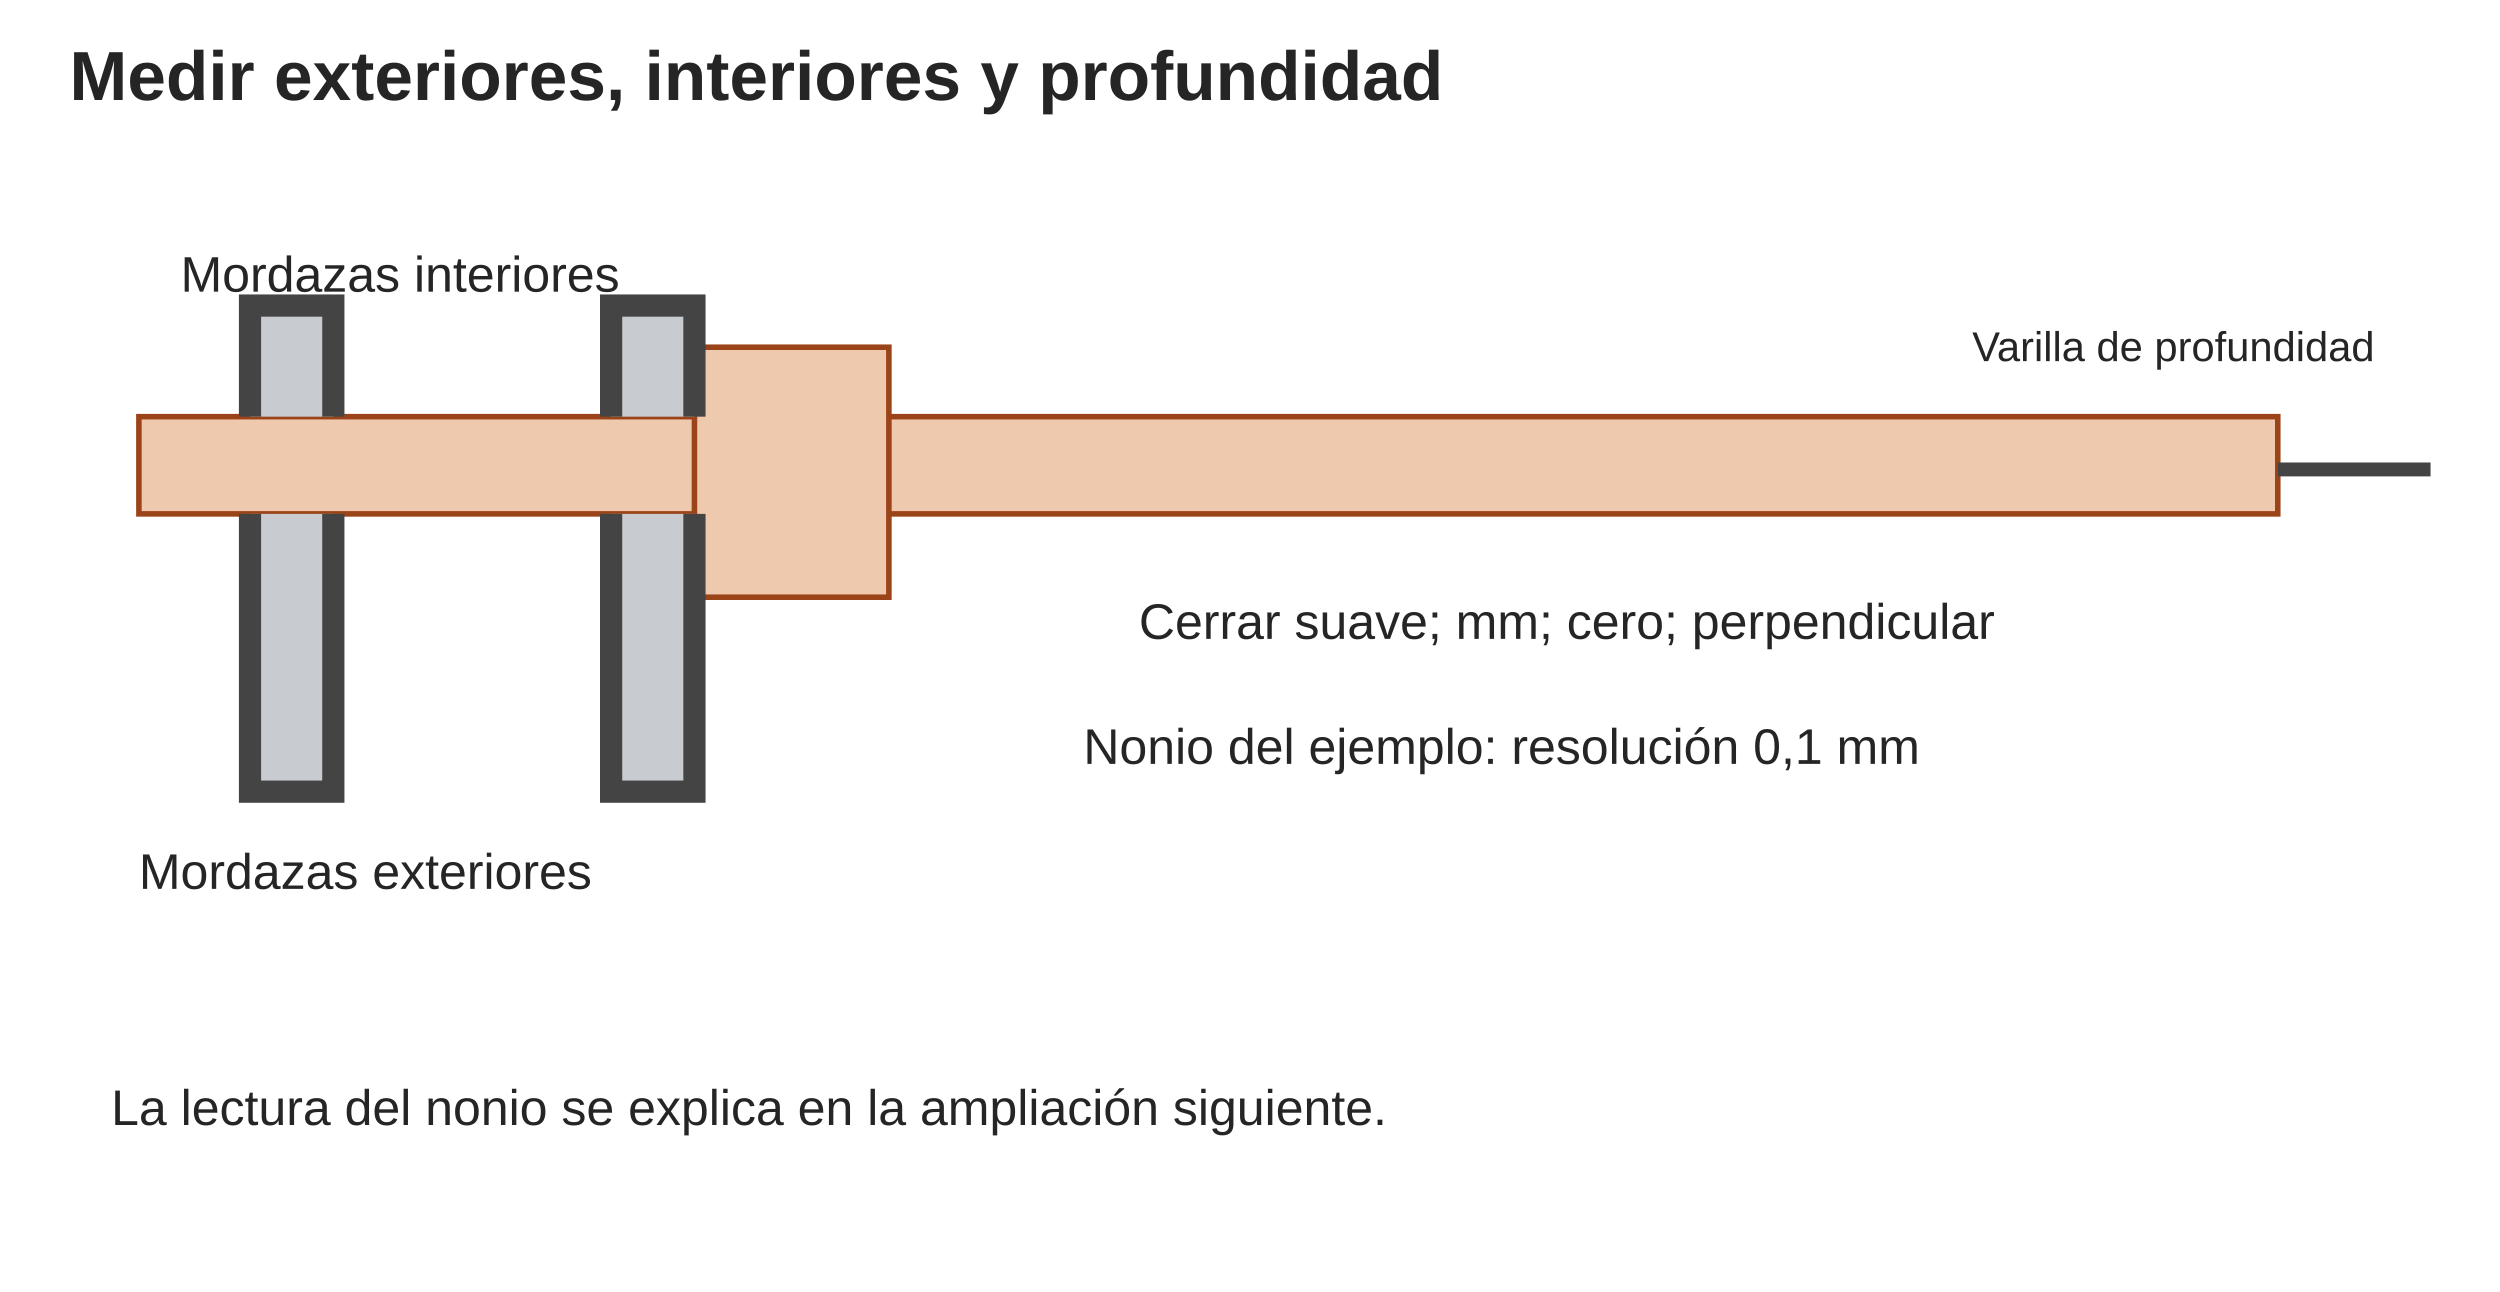
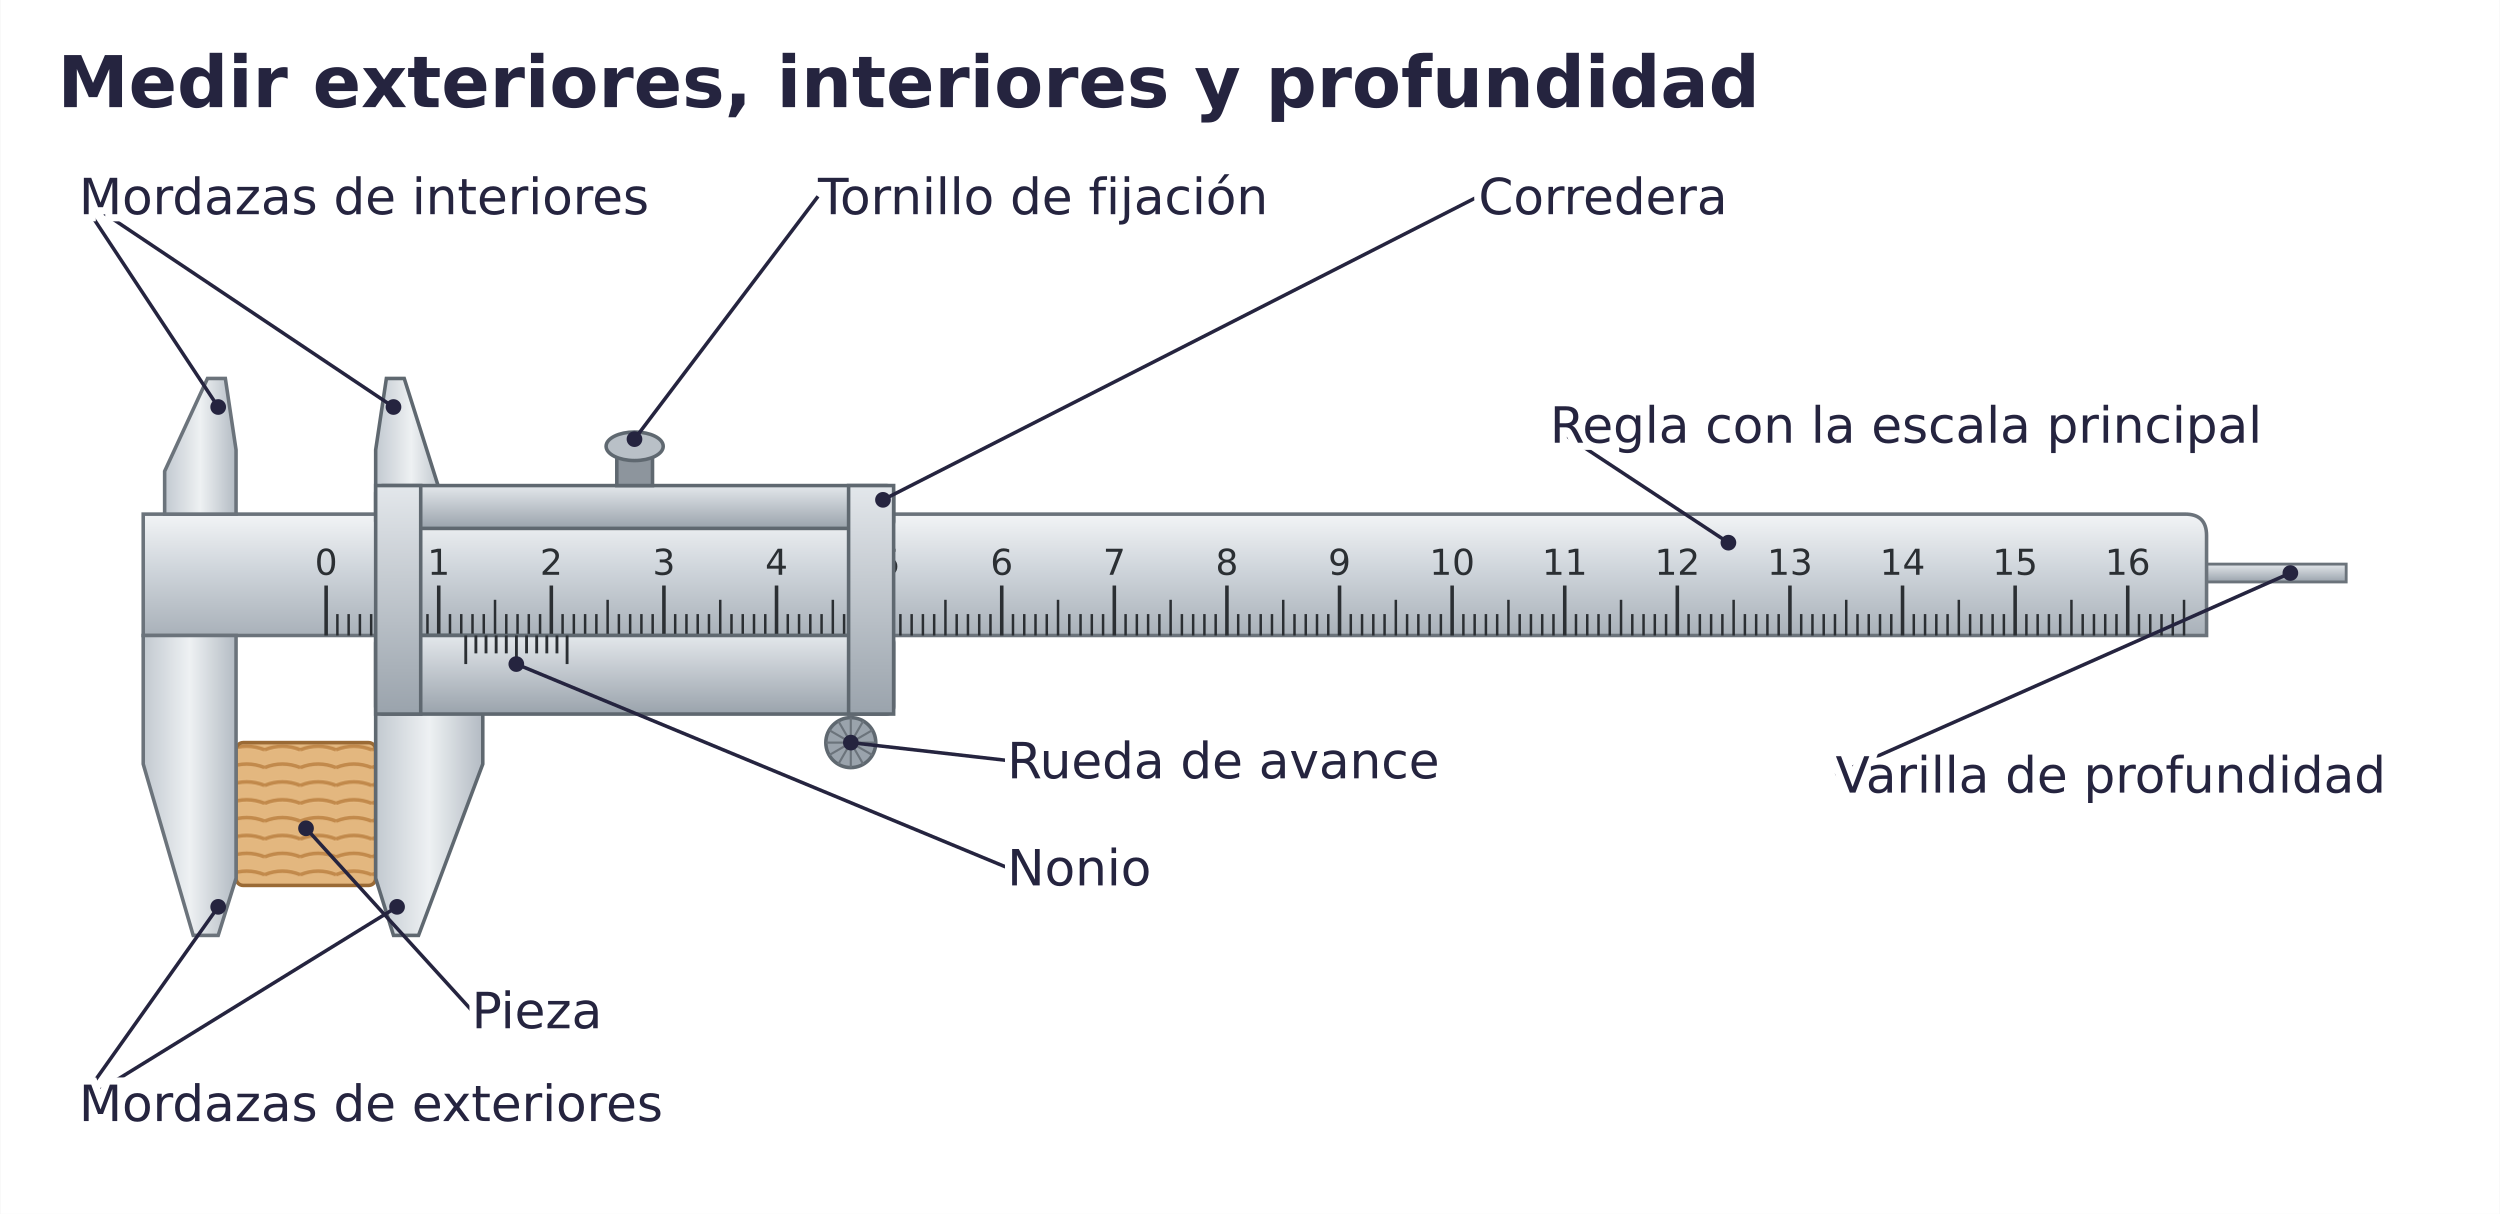
- <svg xmlns="http://www.w3.org/2000/svg" width="900" height="465" viewBox="0 0 900 465" role="img">
-   <defs>
-     <marker id="arr" markerWidth="8" markerHeight="8" refX="7" refY="4" orient="auto-start-reverse" markerUnits="userSpaceOnUse">
-       <path d="M0,0 L8,4 L0,8Z" fill="#453f93" />
-     </marker>
-     <pattern id="capas" width="8" height="10" patternUnits="userSpaceOnUse">
-       <rect width="8" height="10" fill="#eec9ad" />
-       <path d="M0 9H8" stroke="#9c4419" />
-     </pattern>
-   </defs>
-   <style>text{font-family:Arial,sans-serif;fill:#252525;font-size:18px}.titulo{font-size:25px;font-weight:bold}.small{font-size:15px}.pieza{fill:#eec9ad;stroke:#9c4419;stroke-width:2}.hueco{fill:#e7f2fa;stroke:#367da5;stroke-width:2;stroke-dasharray:6 4}.cota{fill:none;stroke:#453f93;stroke-width:2;marker-start:url(#arr);marker-end:url(#arr)}.flecha{fill:none;stroke:#453f93;stroke-width:3;marker-end:url(#arr)}.mal{fill:#fde5e3;stroke:#a32929;stroke-width:2}</style>
-   <rect width="100%" height="100%" fill="white" />
-   <text x="25" y="36" class="titulo">Medir exteriores, interiores y profundidad</text>
-   <rect x="50" y="150" width="770" height="35" class="pieza" />
-   <rect x="250" y="125" width="70" height="90" class="pieza" />
-   <text x="65" y="105" class="">Mordazas interiores</text>
-   <path d="M90 150V110H120V150 M250 150V110H220V150 M90 185V285H120V185 M250 185V285H220V185" stroke="#444" fill="#c8cbd0" stroke-width="8" />
-   <text x="50" y="320" class="">Mordazas exteriores</text>
-   <path d="M820 169H875" stroke="#444" stroke-width="5" />
-   <text x="710" y="130" class="small">Varilla de profundidad</text>
-   <text x="410" y="230" class="">Cerrar suave; mm; cero; perpendicular</text>
-   <text x="390" y="275" class="">Nonio del ejemplo: resolución 0,1 mm</text>
-   <text x="40" y="405">La lectura del nonio se explica en la ampliación siguiente.</text>
+ <svg xmlns="http://www.w3.org/2000/svg" width="900" height="437" viewBox="0 0 700 340" role="img">
+   <rect width="700" height="340" fill="#fff" />
+   <g font-family="Verdana,'DejaVu Sans',Arial,sans-serif">
+     <text x="16" y="30" font-size="20" font-weight="bold" fill="#25243f">Medir exteriores, interiores y profundidad</text>
+     <g transform="translate(14,82)">
+       <defs>
+         <linearGradient id="ac" x1="0" y1="0" x2="0" y2="1">
+           <stop offset="0" stop-color="#f2f4f6" />
+           <stop offset=".45" stop-color="#cfd5db" />
+           <stop offset="1" stop-color="#a9b1b9" />
+         </linearGradient>
+         <linearGradient id="ac2" x1="0" y1="0" x2="0" y2="1">
+           <stop offset="0" stop-color="#e3e7eb" />
+           <stop offset="1" stop-color="#9aa3ac" />
+         </linearGradient>
+         <linearGradient id="acv" x1="0" y1="0" x2="1" y2="0">
+           <stop offset="0" stop-color="#c2c9d0" />
+           <stop offset=".5" stop-color="#eef1f3" />
+           <stop offset="1" stop-color="#b3bbc3" />
+         </linearGradient>
+         <pattern id="mad" width="10" height="10" patternUnits="userSpaceOnUse">
+           <rect width="10" height="10" fill="#e3b77f" />
+           <path d="M0 3 Q5 1 10 3 M0 8 Q5 6 10 8" stroke="#c28a4c" fill="none" />
+         </pattern>
+       </defs>
+       <rect x="599.923" y="76" width="43.108" height="5" fill="url(#ac2)" stroke="#6b737b" stroke-width=".8" />
+       <rect x="52" y="126" width="39.108" height="40" rx="2" fill="url(#mad)" stroke="#9a6a35" />
+       <path d="M26 62 H597.923 Q603.923 62 603.923 68 V96 H26Z" fill="url(#ac)" stroke="#6b737b" />
+       <line x1="77.231" y1="96" x2="77.231" y2="82" stroke="#2b2f33" stroke-width="1" />
+       <text x="77.231" y="79" font-size="10" fill="#2b2f33" text-anchor="middle">0</text>
+       <line x1="80.385" y1="96" x2="80.385" y2="90" stroke="#2b2f33" stroke-width="0.7" />
+       <line x1="83.538" y1="96" x2="83.538" y2="90" stroke="#2b2f33" stroke-width="0.7" />
+       <line x1="86.692" y1="96" x2="86.692" y2="90" stroke="#2b2f33" stroke-width="0.7" />
+       <line x1="89.846" y1="96" x2="89.846" y2="90" stroke="#2b2f33" stroke-width="0.7" />
+       <line x1="93" y1="96" x2="93" y2="86" stroke="#2b2f33" stroke-width="0.7" />
+       <line x1="96.154" y1="96" x2="96.154" y2="90" stroke="#2b2f33" stroke-width="0.7" />
+       <line x1="99.308" y1="96" x2="99.308" y2="90" stroke="#2b2f33" stroke-width="0.7" />
+       <line x1="102.462" y1="96" x2="102.462" y2="90" stroke="#2b2f33" stroke-width="0.7" />
+       <line x1="105.615" y1="96" x2="105.615" y2="90" stroke="#2b2f33" stroke-width="0.7" />
+       <line x1="108.769" y1="96" x2="108.769" y2="82" stroke="#2b2f33" stroke-width="1" />
+       <text x="108.769" y="79" font-size="10" fill="#2b2f33" text-anchor="middle">1</text>
+       <line x1="111.923" y1="96" x2="111.923" y2="90" stroke="#2b2f33" stroke-width="0.7" />
+       <line x1="115.077" y1="96" x2="115.077" y2="90" stroke="#2b2f33" stroke-width="0.7" />
+       <line x1="118.231" y1="96" x2="118.231" y2="90" stroke="#2b2f33" stroke-width="0.7" />
+       <line x1="121.385" y1="96" x2="121.385" y2="90" stroke="#2b2f33" stroke-width="0.7" />
+       <line x1="124.538" y1="96" x2="124.538" y2="86" stroke="#2b2f33" stroke-width="0.7" />
+       <line x1="127.692" y1="96" x2="127.692" y2="90" stroke="#2b2f33" stroke-width="0.7" />
+       <line x1="130.846" y1="96" x2="130.846" y2="90" stroke="#2b2f33" stroke-width="0.7" />
+       <line x1="134" y1="96" x2="134" y2="90" stroke="#2b2f33" stroke-width="0.7" />
+       <line x1="137.154" y1="96" x2="137.154" y2="90" stroke="#2b2f33" stroke-width="0.7" />
+       <line x1="140.308" y1="96" x2="140.308" y2="82" stroke="#2b2f33" stroke-width="1" />
+       <text x="140.308" y="79" font-size="10" fill="#2b2f33" text-anchor="middle">2</text>
+       <line x1="143.462" y1="96" x2="143.462" y2="90" stroke="#2b2f33" stroke-width="0.7" />
+       <line x1="146.615" y1="96" x2="146.615" y2="90" stroke="#2b2f33" stroke-width="0.7" />
+       <line x1="149.769" y1="96" x2="149.769" y2="90" stroke="#2b2f33" stroke-width="0.7" />
+       <line x1="152.923" y1="96" x2="152.923" y2="90" stroke="#2b2f33" stroke-width="0.7" />
+       <line x1="156.077" y1="96" x2="156.077" y2="86" stroke="#2b2f33" stroke-width="0.7" />
+       <line x1="159.231" y1="96" x2="159.231" y2="90" stroke="#2b2f33" stroke-width="0.7" />
+       <line x1="162.385" y1="96" x2="162.385" y2="90" stroke="#2b2f33" stroke-width="0.7" />
+       <line x1="165.538" y1="96" x2="165.538" y2="90" stroke="#2b2f33" stroke-width="0.7" />
+       <line x1="168.692" y1="96" x2="168.692" y2="90" stroke="#2b2f33" stroke-width="0.7" />
+       <line x1="171.846" y1="96" x2="171.846" y2="82" stroke="#2b2f33" stroke-width="1" />
+       <text x="171.846" y="79" font-size="10" fill="#2b2f33" text-anchor="middle">3</text>
+       <line x1="175" y1="96" x2="175" y2="90" stroke="#2b2f33" stroke-width="0.7" />
+       <line x1="178.154" y1="96" x2="178.154" y2="90" stroke="#2b2f33" stroke-width="0.7" />
+       <line x1="181.308" y1="96" x2="181.308" y2="90" stroke="#2b2f33" stroke-width="0.7" />
+       <line x1="184.462" y1="96" x2="184.462" y2="90" stroke="#2b2f33" stroke-width="0.7" />
+       <line x1="187.615" y1="96" x2="187.615" y2="86" stroke="#2b2f33" stroke-width="0.7" />
+       <line x1="190.769" y1="96" x2="190.769" y2="90" stroke="#2b2f33" stroke-width="0.7" />
+       <line x1="193.923" y1="96" x2="193.923" y2="90" stroke="#2b2f33" stroke-width="0.7" />
+       <line x1="197.077" y1="96" x2="197.077" y2="90" stroke="#2b2f33" stroke-width="0.7" />
+       <line x1="200.231" y1="96" x2="200.231" y2="90" stroke="#2b2f33" stroke-width="0.7" />
+       <line x1="203.385" y1="96" x2="203.385" y2="82" stroke="#2b2f33" stroke-width="1" />
+       <text x="203.385" y="79" font-size="10" fill="#2b2f33" text-anchor="middle">4</text>
+       <line x1="206.538" y1="96" x2="206.538" y2="90" stroke="#2b2f33" stroke-width="0.7" />
+       <line x1="209.692" y1="96" x2="209.692" y2="90" stroke="#2b2f33" stroke-width="0.7" />
+       <line x1="212.846" y1="96" x2="212.846" y2="90" stroke="#2b2f33" stroke-width="0.7" />
+       <line x1="216" y1="96" x2="216" y2="90" stroke="#2b2f33" stroke-width="0.7" />
+       <line x1="219.154" y1="96" x2="219.154" y2="86" stroke="#2b2f33" stroke-width="0.7" />
+       <line x1="222.308" y1="96" x2="222.308" y2="90" stroke="#2b2f33" stroke-width="0.7" />
+       <line x1="225.462" y1="96" x2="225.462" y2="90" stroke="#2b2f33" stroke-width="0.7" />
+       <line x1="228.615" y1="96" x2="228.615" y2="90" stroke="#2b2f33" stroke-width="0.7" />
+       <line x1="231.769" y1="96" x2="231.769" y2="90" stroke="#2b2f33" stroke-width="0.7" />
+       <line x1="234.923" y1="96" x2="234.923" y2="82" stroke="#2b2f33" stroke-width="1" />
+       <text x="234.923" y="79" font-size="10" fill="#2b2f33" text-anchor="middle">5</text>
+       <line x1="238.077" y1="96" x2="238.077" y2="90" stroke="#2b2f33" stroke-width="0.7" />
+       <line x1="241.231" y1="96" x2="241.231" y2="90" stroke="#2b2f33" stroke-width="0.7" />
+       <line x1="244.385" y1="96" x2="244.385" y2="90" stroke="#2b2f33" stroke-width="0.7" />
+       <line x1="247.538" y1="96" x2="247.538" y2="90" stroke="#2b2f33" stroke-width="0.7" />
+       <line x1="250.692" y1="96" x2="250.692" y2="86" stroke="#2b2f33" stroke-width="0.7" />
+       <line x1="253.846" y1="96" x2="253.846" y2="90" stroke="#2b2f33" stroke-width="0.7" />
+       <line x1="257" y1="96" x2="257" y2="90" stroke="#2b2f33" stroke-width="0.7" />
+       <line x1="260.154" y1="96" x2="260.154" y2="90" stroke="#2b2f33" stroke-width="0.7" />
+       <line x1="263.308" y1="96" x2="263.308" y2="90" stroke="#2b2f33" stroke-width="0.7" />
+       <line x1="266.462" y1="96" x2="266.462" y2="82" stroke="#2b2f33" stroke-width="1" />
+       <text x="266.462" y="79" font-size="10" fill="#2b2f33" text-anchor="middle">6</text>
+       <line x1="269.615" y1="96" x2="269.615" y2="90" stroke="#2b2f33" stroke-width="0.7" />
+       <line x1="272.769" y1="96" x2="272.769" y2="90" stroke="#2b2f33" stroke-width="0.7" />
+       <line x1="275.923" y1="96" x2="275.923" y2="90" stroke="#2b2f33" stroke-width="0.7" />
+       <line x1="279.077" y1="96" x2="279.077" y2="90" stroke="#2b2f33" stroke-width="0.7" />
+       <line x1="282.231" y1="96" x2="282.231" y2="86" stroke="#2b2f33" stroke-width="0.7" />
+       <line x1="285.385" y1="96" x2="285.385" y2="90" stroke="#2b2f33" stroke-width="0.7" />
+       <line x1="288.538" y1="96" x2="288.538" y2="90" stroke="#2b2f33" stroke-width="0.7" />
+       <line x1="291.692" y1="96" x2="291.692" y2="90" stroke="#2b2f33" stroke-width="0.7" />
+       <line x1="294.846" y1="96" x2="294.846" y2="90" stroke="#2b2f33" stroke-width="0.7" />
+       <line x1="298" y1="96" x2="298" y2="82" stroke="#2b2f33" stroke-width="1" />
+       <text x="298" y="79" font-size="10" fill="#2b2f33" text-anchor="middle">7</text>
+       <line x1="301.154" y1="96" x2="301.154" y2="90" stroke="#2b2f33" stroke-width="0.7" />
+       <line x1="304.308" y1="96" x2="304.308" y2="90" stroke="#2b2f33" stroke-width="0.7" />
+       <line x1="307.462" y1="96" x2="307.462" y2="90" stroke="#2b2f33" stroke-width="0.7" />
+       <line x1="310.615" y1="96" x2="310.615" y2="90" stroke="#2b2f33" stroke-width="0.7" />
+       <line x1="313.769" y1="96" x2="313.769" y2="86" stroke="#2b2f33" stroke-width="0.7" />
+       <line x1="316.923" y1="96" x2="316.923" y2="90" stroke="#2b2f33" stroke-width="0.7" />
+       <line x1="320.077" y1="96" x2="320.077" y2="90" stroke="#2b2f33" stroke-width="0.7" />
+       <line x1="323.231" y1="96" x2="323.231" y2="90" stroke="#2b2f33" stroke-width="0.7" />
+       <line x1="326.385" y1="96" x2="326.385" y2="90" stroke="#2b2f33" stroke-width="0.7" />
+       <line x1="329.538" y1="96" x2="329.538" y2="82" stroke="#2b2f33" stroke-width="1" />
+       <text x="329.538" y="79" font-size="10" fill="#2b2f33" text-anchor="middle">8</text>
+       <line x1="332.692" y1="96" x2="332.692" y2="90" stroke="#2b2f33" stroke-width="0.7" />
+       <line x1="335.846" y1="96" x2="335.846" y2="90" stroke="#2b2f33" stroke-width="0.7" />
+       <line x1="339" y1="96" x2="339" y2="90" stroke="#2b2f33" stroke-width="0.7" />
+       <line x1="342.154" y1="96" x2="342.154" y2="90" stroke="#2b2f33" stroke-width="0.7" />
+       <line x1="345.308" y1="96" x2="345.308" y2="86" stroke="#2b2f33" stroke-width="0.7" />
+       <line x1="348.462" y1="96" x2="348.462" y2="90" stroke="#2b2f33" stroke-width="0.7" />
+       <line x1="351.615" y1="96" x2="351.615" y2="90" stroke="#2b2f33" stroke-width="0.7" />
+       <line x1="354.769" y1="96" x2="354.769" y2="90" stroke="#2b2f33" stroke-width="0.7" />
+       <line x1="357.923" y1="96" x2="357.923" y2="90" stroke="#2b2f33" stroke-width="0.7" />
+       <line x1="361.077" y1="96" x2="361.077" y2="82" stroke="#2b2f33" stroke-width="1" />
+       <text x="361.077" y="79" font-size="10" fill="#2b2f33" text-anchor="middle">9</text>
+       <line x1="364.231" y1="96" x2="364.231" y2="90" stroke="#2b2f33" stroke-width="0.7" />
+       <line x1="367.385" y1="96" x2="367.385" y2="90" stroke="#2b2f33" stroke-width="0.7" />
+       <line x1="370.538" y1="96" x2="370.538" y2="90" stroke="#2b2f33" stroke-width="0.7" />
+       <line x1="373.692" y1="96" x2="373.692" y2="90" stroke="#2b2f33" stroke-width="0.7" />
+       <line x1="376.846" y1="96" x2="376.846" y2="86" stroke="#2b2f33" stroke-width="0.7" />
+       <line x1="380" y1="96" x2="380" y2="90" stroke="#2b2f33" stroke-width="0.7" />
+       <line x1="383.154" y1="96" x2="383.154" y2="90" stroke="#2b2f33" stroke-width="0.7" />
+       <line x1="386.308" y1="96" x2="386.308" y2="90" stroke="#2b2f33" stroke-width="0.7" />
+       <line x1="389.462" y1="96" x2="389.462" y2="90" stroke="#2b2f33" stroke-width="0.7" />
+       <line x1="392.615" y1="96" x2="392.615" y2="82" stroke="#2b2f33" stroke-width="1" />
+       <text x="392.615" y="79" font-size="10" fill="#2b2f33" text-anchor="middle">10</text>
+       <line x1="395.769" y1="96" x2="395.769" y2="90" stroke="#2b2f33" stroke-width="0.7" />
+       <line x1="398.923" y1="96" x2="398.923" y2="90" stroke="#2b2f33" stroke-width="0.7" />
+       <line x1="402.077" y1="96" x2="402.077" y2="90" stroke="#2b2f33" stroke-width="0.7" />
+       <line x1="405.231" y1="96" x2="405.231" y2="90" stroke="#2b2f33" stroke-width="0.7" />
+       <line x1="408.385" y1="96" x2="408.385" y2="86" stroke="#2b2f33" stroke-width="0.7" />
+       <line x1="411.538" y1="96" x2="411.538" y2="90" stroke="#2b2f33" stroke-width="0.7" />
+       <line x1="414.692" y1="96" x2="414.692" y2="90" stroke="#2b2f33" stroke-width="0.7" />
+       <line x1="417.846" y1="96" x2="417.846" y2="90" stroke="#2b2f33" stroke-width="0.7" />
+       <line x1="421" y1="96" x2="421" y2="90" stroke="#2b2f33" stroke-width="0.7" />
+       <line x1="424.154" y1="96" x2="424.154" y2="82" stroke="#2b2f33" stroke-width="1" />
+       <text x="424.154" y="79" font-size="10" fill="#2b2f33" text-anchor="middle">11</text>
+       <line x1="427.308" y1="96" x2="427.308" y2="90" stroke="#2b2f33" stroke-width="0.7" />
+       <line x1="430.462" y1="96" x2="430.462" y2="90" stroke="#2b2f33" stroke-width="0.7" />
+       <line x1="433.615" y1="96" x2="433.615" y2="90" stroke="#2b2f33" stroke-width="0.7" />
+       <line x1="436.769" y1="96" x2="436.769" y2="90" stroke="#2b2f33" stroke-width="0.7" />
+       <line x1="439.923" y1="96" x2="439.923" y2="86" stroke="#2b2f33" stroke-width="0.7" />
+       <line x1="443.077" y1="96" x2="443.077" y2="90" stroke="#2b2f33" stroke-width="0.7" />
+       <line x1="446.231" y1="96" x2="446.231" y2="90" stroke="#2b2f33" stroke-width="0.7" />
+       <line x1="449.385" y1="96" x2="449.385" y2="90" stroke="#2b2f33" stroke-width="0.7" />
+       <line x1="452.538" y1="96" x2="452.538" y2="90" stroke="#2b2f33" stroke-width="0.7" />
+       <line x1="455.692" y1="96" x2="455.692" y2="82" stroke="#2b2f33" stroke-width="1" />
+       <text x="455.692" y="79" font-size="10" fill="#2b2f33" text-anchor="middle">12</text>
+       <line x1="458.846" y1="96" x2="458.846" y2="90" stroke="#2b2f33" stroke-width="0.7" />
+       <line x1="462" y1="96" x2="462" y2="90" stroke="#2b2f33" stroke-width="0.7" />
+       <line x1="465.154" y1="96" x2="465.154" y2="90" stroke="#2b2f33" stroke-width="0.7" />
+       <line x1="468.308" y1="96" x2="468.308" y2="90" stroke="#2b2f33" stroke-width="0.7" />
+       <line x1="471.462" y1="96" x2="471.462" y2="86" stroke="#2b2f33" stroke-width="0.7" />
+       <line x1="474.615" y1="96" x2="474.615" y2="90" stroke="#2b2f33" stroke-width="0.7" />
+       <line x1="477.769" y1="96" x2="477.769" y2="90" stroke="#2b2f33" stroke-width="0.7" />
+       <line x1="480.923" y1="96" x2="480.923" y2="90" stroke="#2b2f33" stroke-width="0.7" />
+       <line x1="484.077" y1="96" x2="484.077" y2="90" stroke="#2b2f33" stroke-width="0.7" />
+       <line x1="487.231" y1="96" x2="487.231" y2="82" stroke="#2b2f33" stroke-width="1" />
+       <text x="487.231" y="79" font-size="10" fill="#2b2f33" text-anchor="middle">13</text>
+       <line x1="490.385" y1="96" x2="490.385" y2="90" stroke="#2b2f33" stroke-width="0.7" />
+       <line x1="493.538" y1="96" x2="493.538" y2="90" stroke="#2b2f33" stroke-width="0.7" />
+       <line x1="496.692" y1="96" x2="496.692" y2="90" stroke="#2b2f33" stroke-width="0.7" />
+       <line x1="499.846" y1="96" x2="499.846" y2="90" stroke="#2b2f33" stroke-width="0.7" />
+       <line x1="503" y1="96" x2="503" y2="86" stroke="#2b2f33" stroke-width="0.7" />
+       <line x1="506.154" y1="96" x2="506.154" y2="90" stroke="#2b2f33" stroke-width="0.7" />
+       <line x1="509.308" y1="96" x2="509.308" y2="90" stroke="#2b2f33" stroke-width="0.7" />
+       <line x1="512.462" y1="96" x2="512.462" y2="90" stroke="#2b2f33" stroke-width="0.7" />
+       <line x1="515.615" y1="96" x2="515.615" y2="90" stroke="#2b2f33" stroke-width="0.7" />
+       <line x1="518.769" y1="96" x2="518.769" y2="82" stroke="#2b2f33" stroke-width="1" />
+       <text x="518.769" y="79" font-size="10" fill="#2b2f33" text-anchor="middle">14</text>
+       <line x1="521.923" y1="96" x2="521.923" y2="90" stroke="#2b2f33" stroke-width="0.7" />
+       <line x1="525.077" y1="96" x2="525.077" y2="90" stroke="#2b2f33" stroke-width="0.7" />
+       <line x1="528.231" y1="96" x2="528.231" y2="90" stroke="#2b2f33" stroke-width="0.7" />
+       <line x1="531.385" y1="96" x2="531.385" y2="90" stroke="#2b2f33" stroke-width="0.7" />
+       <line x1="534.538" y1="96" x2="534.538" y2="86" stroke="#2b2f33" stroke-width="0.7" />
+       <line x1="537.692" y1="96" x2="537.692" y2="90" stroke="#2b2f33" stroke-width="0.7" />
+       <line x1="540.846" y1="96" x2="540.846" y2="90" stroke="#2b2f33" stroke-width="0.7" />
+       <line x1="544" y1="96" x2="544" y2="90" stroke="#2b2f33" stroke-width="0.7" />
+       <line x1="547.154" y1="96" x2="547.154" y2="90" stroke="#2b2f33" stroke-width="0.7" />
+       <line x1="550.308" y1="96" x2="550.308" y2="82" stroke="#2b2f33" stroke-width="1" />
+       <text x="550.308" y="79" font-size="10" fill="#2b2f33" text-anchor="middle">15</text>
+       <line x1="553.462" y1="96" x2="553.462" y2="90" stroke="#2b2f33" stroke-width="0.7" />
+       <line x1="556.615" y1="96" x2="556.615" y2="90" stroke="#2b2f33" stroke-width="0.7" />
+       <line x1="559.769" y1="96" x2="559.769" y2="90" stroke="#2b2f33" stroke-width="0.7" />
+       <line x1="562.923" y1="96" x2="562.923" y2="90" stroke="#2b2f33" stroke-width="0.7" />
+       <line x1="566.077" y1="96" x2="566.077" y2="86" stroke="#2b2f33" stroke-width="0.7" />
+       <line x1="569.231" y1="96" x2="569.231" y2="90" stroke="#2b2f33" stroke-width="0.7" />
+       <line x1="572.385" y1="96" x2="572.385" y2="90" stroke="#2b2f33" stroke-width="0.7" />
+       <line x1="575.538" y1="96" x2="575.538" y2="90" stroke="#2b2f33" stroke-width="0.7" />
+       <line x1="578.692" y1="96" x2="578.692" y2="90" stroke="#2b2f33" stroke-width="0.7" />
+       <line x1="581.846" y1="96" x2="581.846" y2="82" stroke="#2b2f33" stroke-width="1" />
+       <text x="581.846" y="79" font-size="10" fill="#2b2f33" text-anchor="middle">16</text>
+       <line x1="585" y1="96" x2="585" y2="90" stroke="#2b2f33" stroke-width="0.7" />
+       <line x1="588.154" y1="96" x2="588.154" y2="90" stroke="#2b2f33" stroke-width="0.7" />
+       <line x1="591.308" y1="96" x2="591.308" y2="90" stroke="#2b2f33" stroke-width="0.7" />
+       <line x1="594.462" y1="96" x2="594.462" y2="90" stroke="#2b2f33" stroke-width="0.7" />
+       <line x1="597.615" y1="96" x2="597.615" y2="86" stroke="#2b2f33" stroke-width="0.7" />
+       <path d="M26 96 H52 V164 L47 180 H40 L26 132Z" fill="url(#acv)" stroke="#6b737b" />
+       <path d="M32 62 H52 V44 L49 24 H44 L32 50Z" fill="url(#acv)" stroke="#6b737b" />
+       <path d="M91.108 96 H121.108 V132 L103.108 180 H96.108 L91.108 164Z" fill="url(#acv)" stroke="#5f6870" />
+       <path d="M91.108 62 H111.108 L99.108 24 H94.108 L91.108 44Z" fill="url(#acv)" stroke="#5f6870" />
+       <rect x="91.108" y="54" width="145.077" height="12" rx="2" fill="url(#ac2)" stroke="#5f6870" />
+       <rect x="91.108" y="96" width="145.077" height="22" rx="2" fill="url(#ac2)" stroke="#5f6870" />
+       <rect x="91.108" y="54" width="12.615" height="64" fill="url(#ac2)" stroke="#5f6870" />
+       <rect x="223.569" y="54" width="12.615" height="64" fill="url(#ac2)" stroke="#5f6870" />
+       <line x1="116.338" y1="96" x2="116.338" y2="104" stroke="#2b2f33" stroke-width=".8" />
+       <line x1="119.177" y1="96" x2="119.177" y2="101" stroke="#2b2f33" stroke-width=".8" />
+       <line x1="122.015" y1="96" x2="122.015" y2="101" stroke="#2b2f33" stroke-width=".8" />
+       <line x1="124.854" y1="96" x2="124.854" y2="101" stroke="#2b2f33" stroke-width=".8" />
+       <line x1="127.692" y1="96" x2="127.692" y2="101" stroke="#2b2f33" stroke-width=".8" />
+       <line x1="130.531" y1="96" x2="130.531" y2="104" stroke="#2b2f33" stroke-width=".8" />
+       <line x1="133.369" y1="96" x2="133.369" y2="101" stroke="#2b2f33" stroke-width=".8" />
+       <line x1="136.208" y1="96" x2="136.208" y2="101" stroke="#2b2f33" stroke-width=".8" />
+       <line x1="139.046" y1="96" x2="139.046" y2="101" stroke="#2b2f33" stroke-width=".8" />
+       <line x1="141.885" y1="96" x2="141.885" y2="101" stroke="#2b2f33" stroke-width=".8" />
+       <line x1="144.723" y1="96" x2="144.723" y2="104" stroke="#2b2f33" stroke-width=".8" />
+       <rect x="158.646" y="44" width="10" height="10" fill="#8d959d" stroke="#5f6870" />
+       <ellipse cx="163.646" cy="43" rx="8" ry="4" fill="#b9c0c7" stroke="#5f6870" />
+       <circle cx="224.185" cy="126" r="7" fill="#9aa3ac" stroke="#5f6870" />
+       <line x1="217.185" y1="126" x2="231.185" y2="126" stroke="#6b737b" stroke-width=".6" />
+       <line x1="218.122" y1="122.5" x2="230.247" y2="129.5" stroke="#6b737b" stroke-width=".6" />
+       <line x1="220.685" y1="119.938" x2="227.685" y2="132.062" stroke="#6b737b" stroke-width=".6" />
+       <line x1="224.185" y1="119" x2="224.185" y2="133" stroke="#6b737b" stroke-width=".6" />
+       <line x1="227.685" y1="119.938" x2="220.685" y2="132.062" stroke="#6b737b" stroke-width=".6" />
+       <line x1="230.247" y1="122.5" x2="218.122" y2="129.5" stroke="#6b737b" stroke-width=".6" />
+       <line x1="8" y1="-27" x2="47.0" y2="32.0" stroke="#25243f" stroke-width="1" />
+       <circle cx="47.0" cy="32.0" r="2.2" fill="#25243f" />
+       <line x1="8" y1="-27" x2="96.1" y2="32.0" stroke="#25243f" stroke-width="1" />
+       <circle cx="96.1" cy="32.0" r="2.2" fill="#25243f" />
+       <text x="8" y="-22" font-size="14" fill="#25243f" text-anchor="start" style="paint-order:stroke;stroke:#fff;stroke-width:4px">Mordazas de interiores</text>
+       <line x1="215" y1="-27" x2="163.6" y2="41.0" stroke="#25243f" stroke-width="1" />
+       <circle cx="163.6" cy="41.0" r="2.2" fill="#25243f" />
+       <text x="215" y="-22" font-size="14" fill="#25243f" text-anchor="start" style="paint-order:stroke;stroke:#fff;stroke-width:4px">Tornillo de fijación</text>
+       <line x1="400" y1="-27" x2="233.2" y2="58.0" stroke="#25243f" stroke-width="1" />
+       <circle cx="233.2" cy="58.0" r="2.2" fill="#25243f" />
+       <text x="400" y="-22" font-size="14" fill="#25243f" text-anchor="start" style="paint-order:stroke;stroke:#fff;stroke-width:4px">Corredera</text>
+       <line x1="420" y1="37" x2="470.0" y2="70.0" stroke="#25243f" stroke-width="1" />
+       <circle cx="470.0" cy="70.0" r="2.2" fill="#25243f" />
+       <text x="420" y="42" font-size="14" fill="#25243f" text-anchor="start" style="paint-order:stroke;stroke:#fff;stroke-width:4px">Regla con la escala principal</text>
+       <line x1="500" y1="135" x2="627.4" y2="78.5" stroke="#25243f" stroke-width="1" />
+       <circle cx="627.4" cy="78.5" r="2.2" fill="#25243f" />
+       <text x="500" y="140" font-size="14" fill="#25243f" text-anchor="start" style="paint-order:stroke;stroke:#fff;stroke-width:4px">Varilla de profundidad</text>
+       <line x1="268" y1="131" x2="224.2" y2="126.0" stroke="#25243f" stroke-width="1" />
+       <circle cx="224.2" cy="126.0" r="2.2" fill="#25243f" />
+       <text x="268" y="136" font-size="14" fill="#25243f" text-anchor="start" style="paint-order:stroke;stroke:#fff;stroke-width:4px">Rueda de avance</text>
+       <line x1="268" y1="161" x2="130.5" y2="104.0" stroke="#25243f" stroke-width="1" />
+       <circle cx="130.5" cy="104.0" r="2.2" fill="#25243f" />
+       <text x="268" y="166" font-size="14" fill="#25243f" text-anchor="start" style="paint-order:stroke;stroke:#fff;stroke-width:4px">Nonio</text>
+       <line x1="118" y1="201" x2="71.6" y2="150.0" stroke="#25243f" stroke-width="1" />
+       <circle cx="71.6" cy="150.0" r="2.2" fill="#25243f" />
+       <text x="118" y="206" font-size="14" fill="#25243f" text-anchor="start" style="paint-order:stroke;stroke:#fff;stroke-width:4px">Pieza</text>
+       <line x1="8" y1="227" x2="47.0" y2="172.0" stroke="#25243f" stroke-width="1" />
+       <circle cx="47.0" cy="172.0" r="2.2" fill="#25243f" />
+       <line x1="8" y1="227" x2="97.1" y2="172.0" stroke="#25243f" stroke-width="1" />
+       <circle cx="97.1" cy="172.0" r="2.2" fill="#25243f" />
+       <text x="8" y="232" font-size="14" fill="#25243f" text-anchor="start" style="paint-order:stroke;stroke:#fff;stroke-width:4px">Mordazas de exteriores</text>
+     </g>
+   </g>
</svg>
